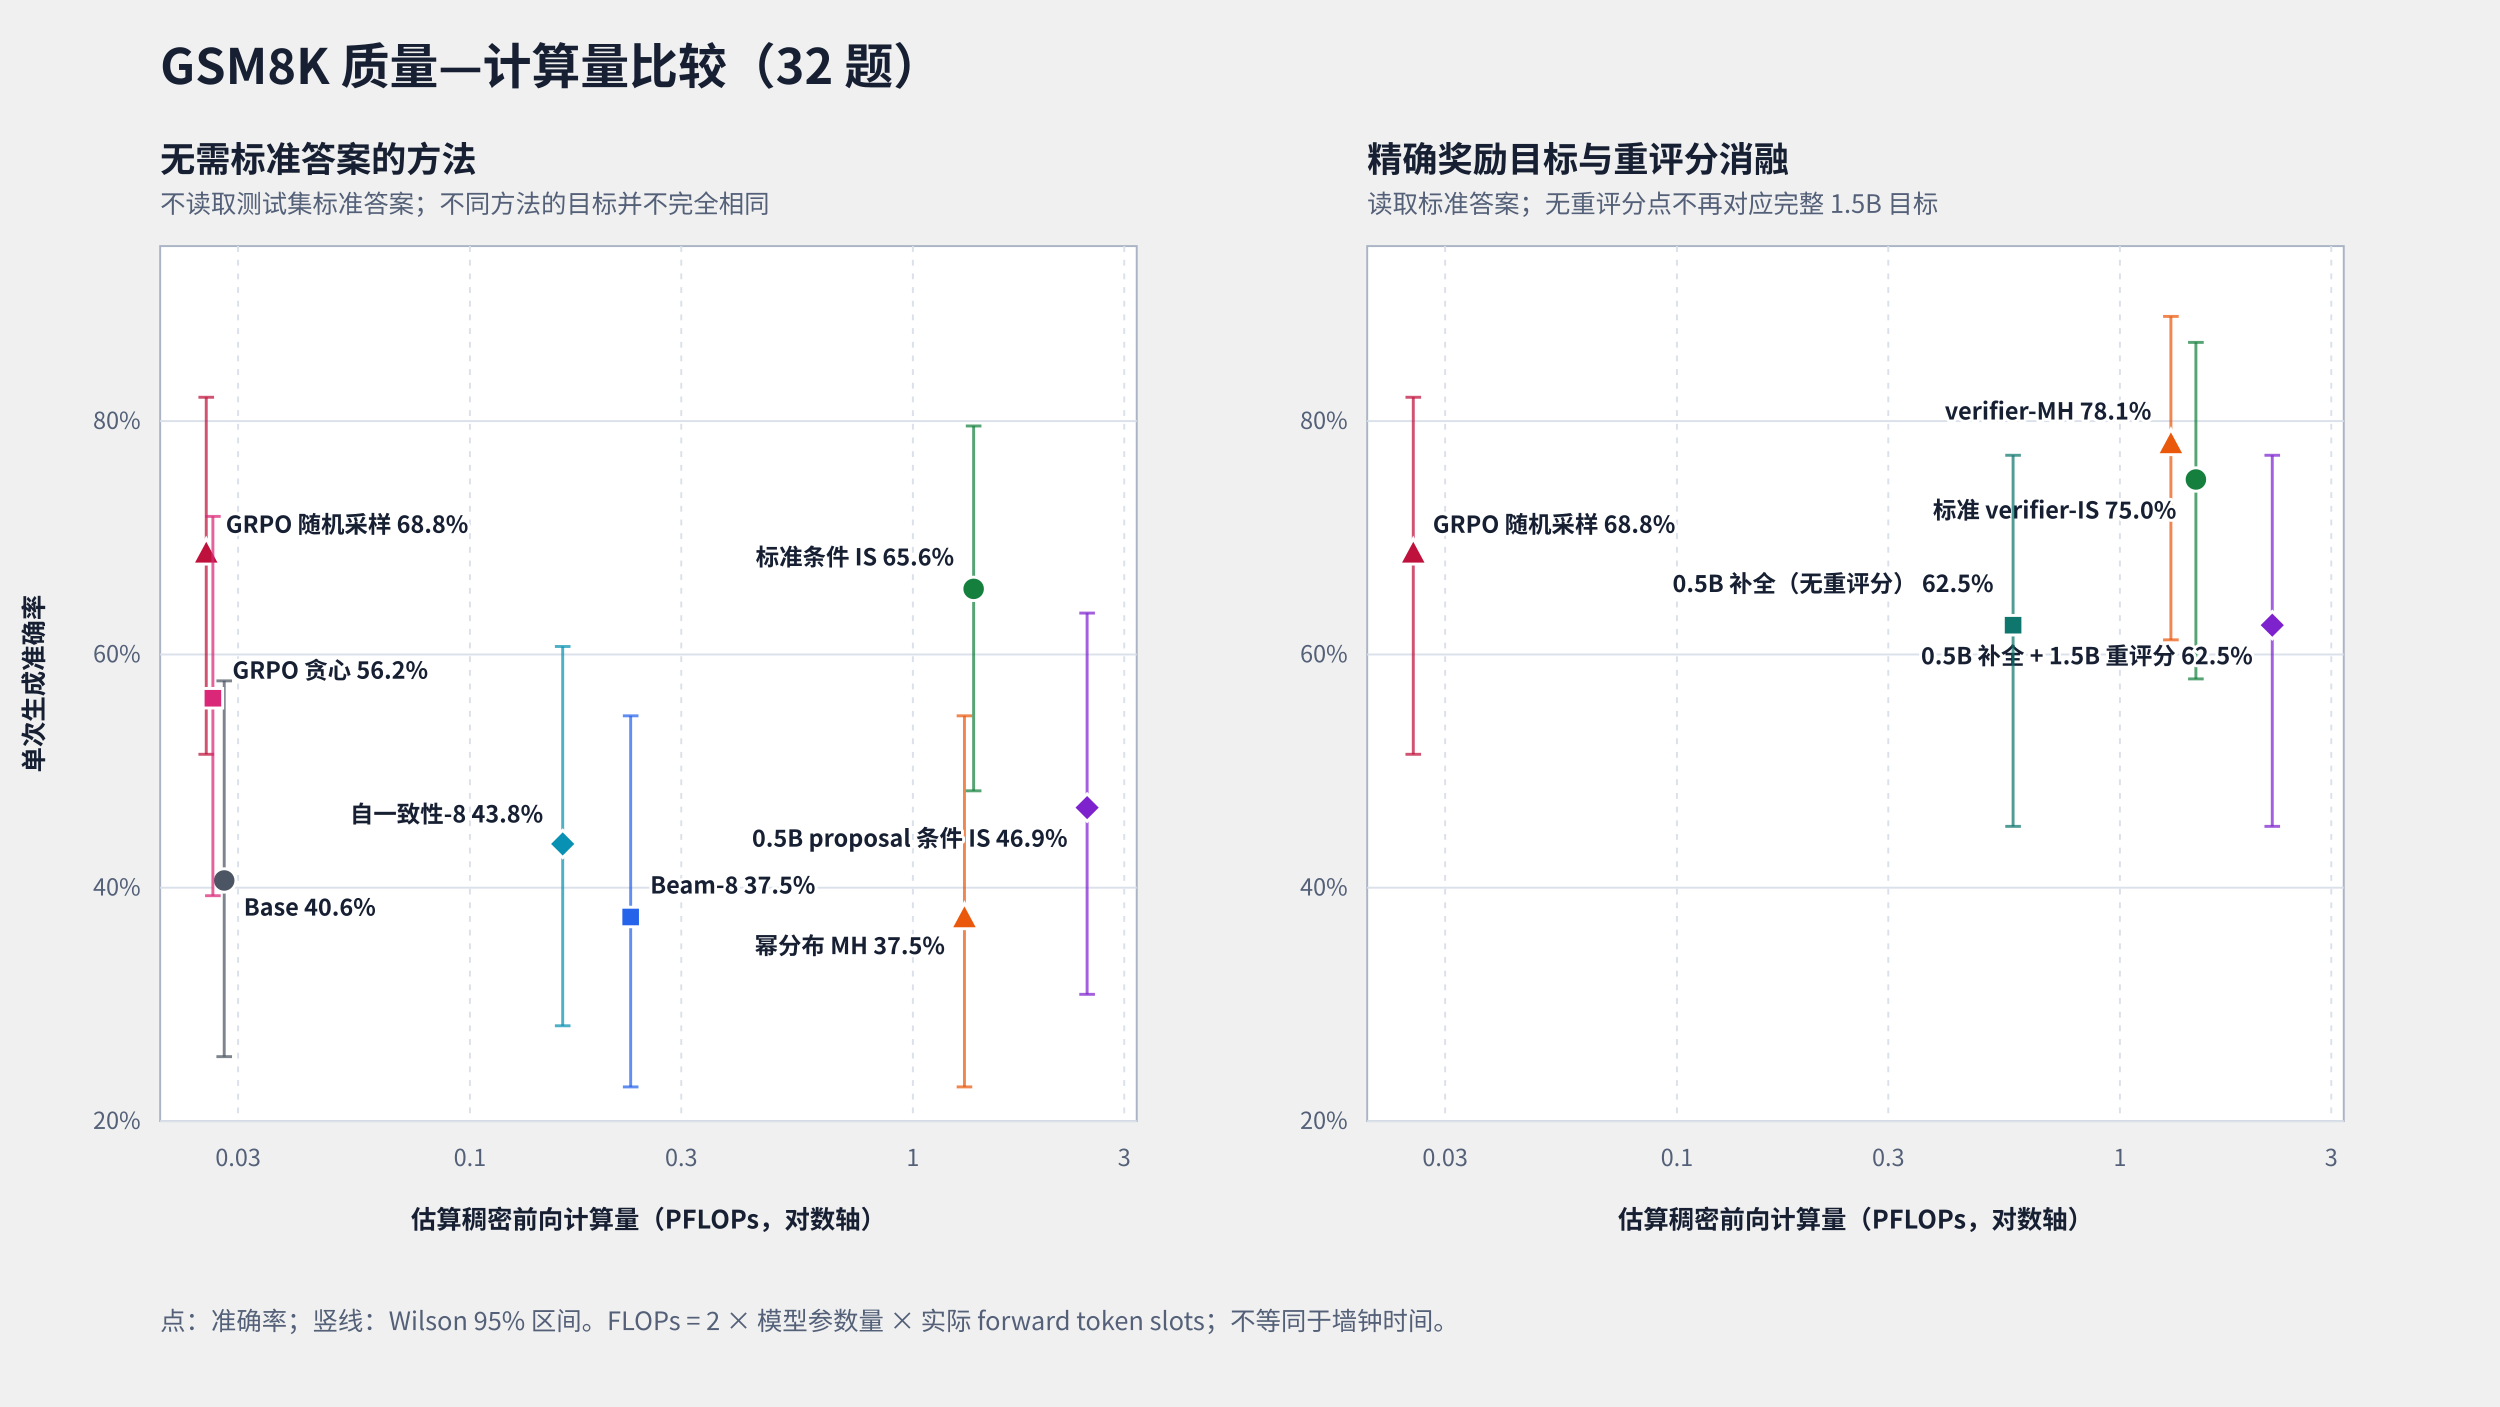
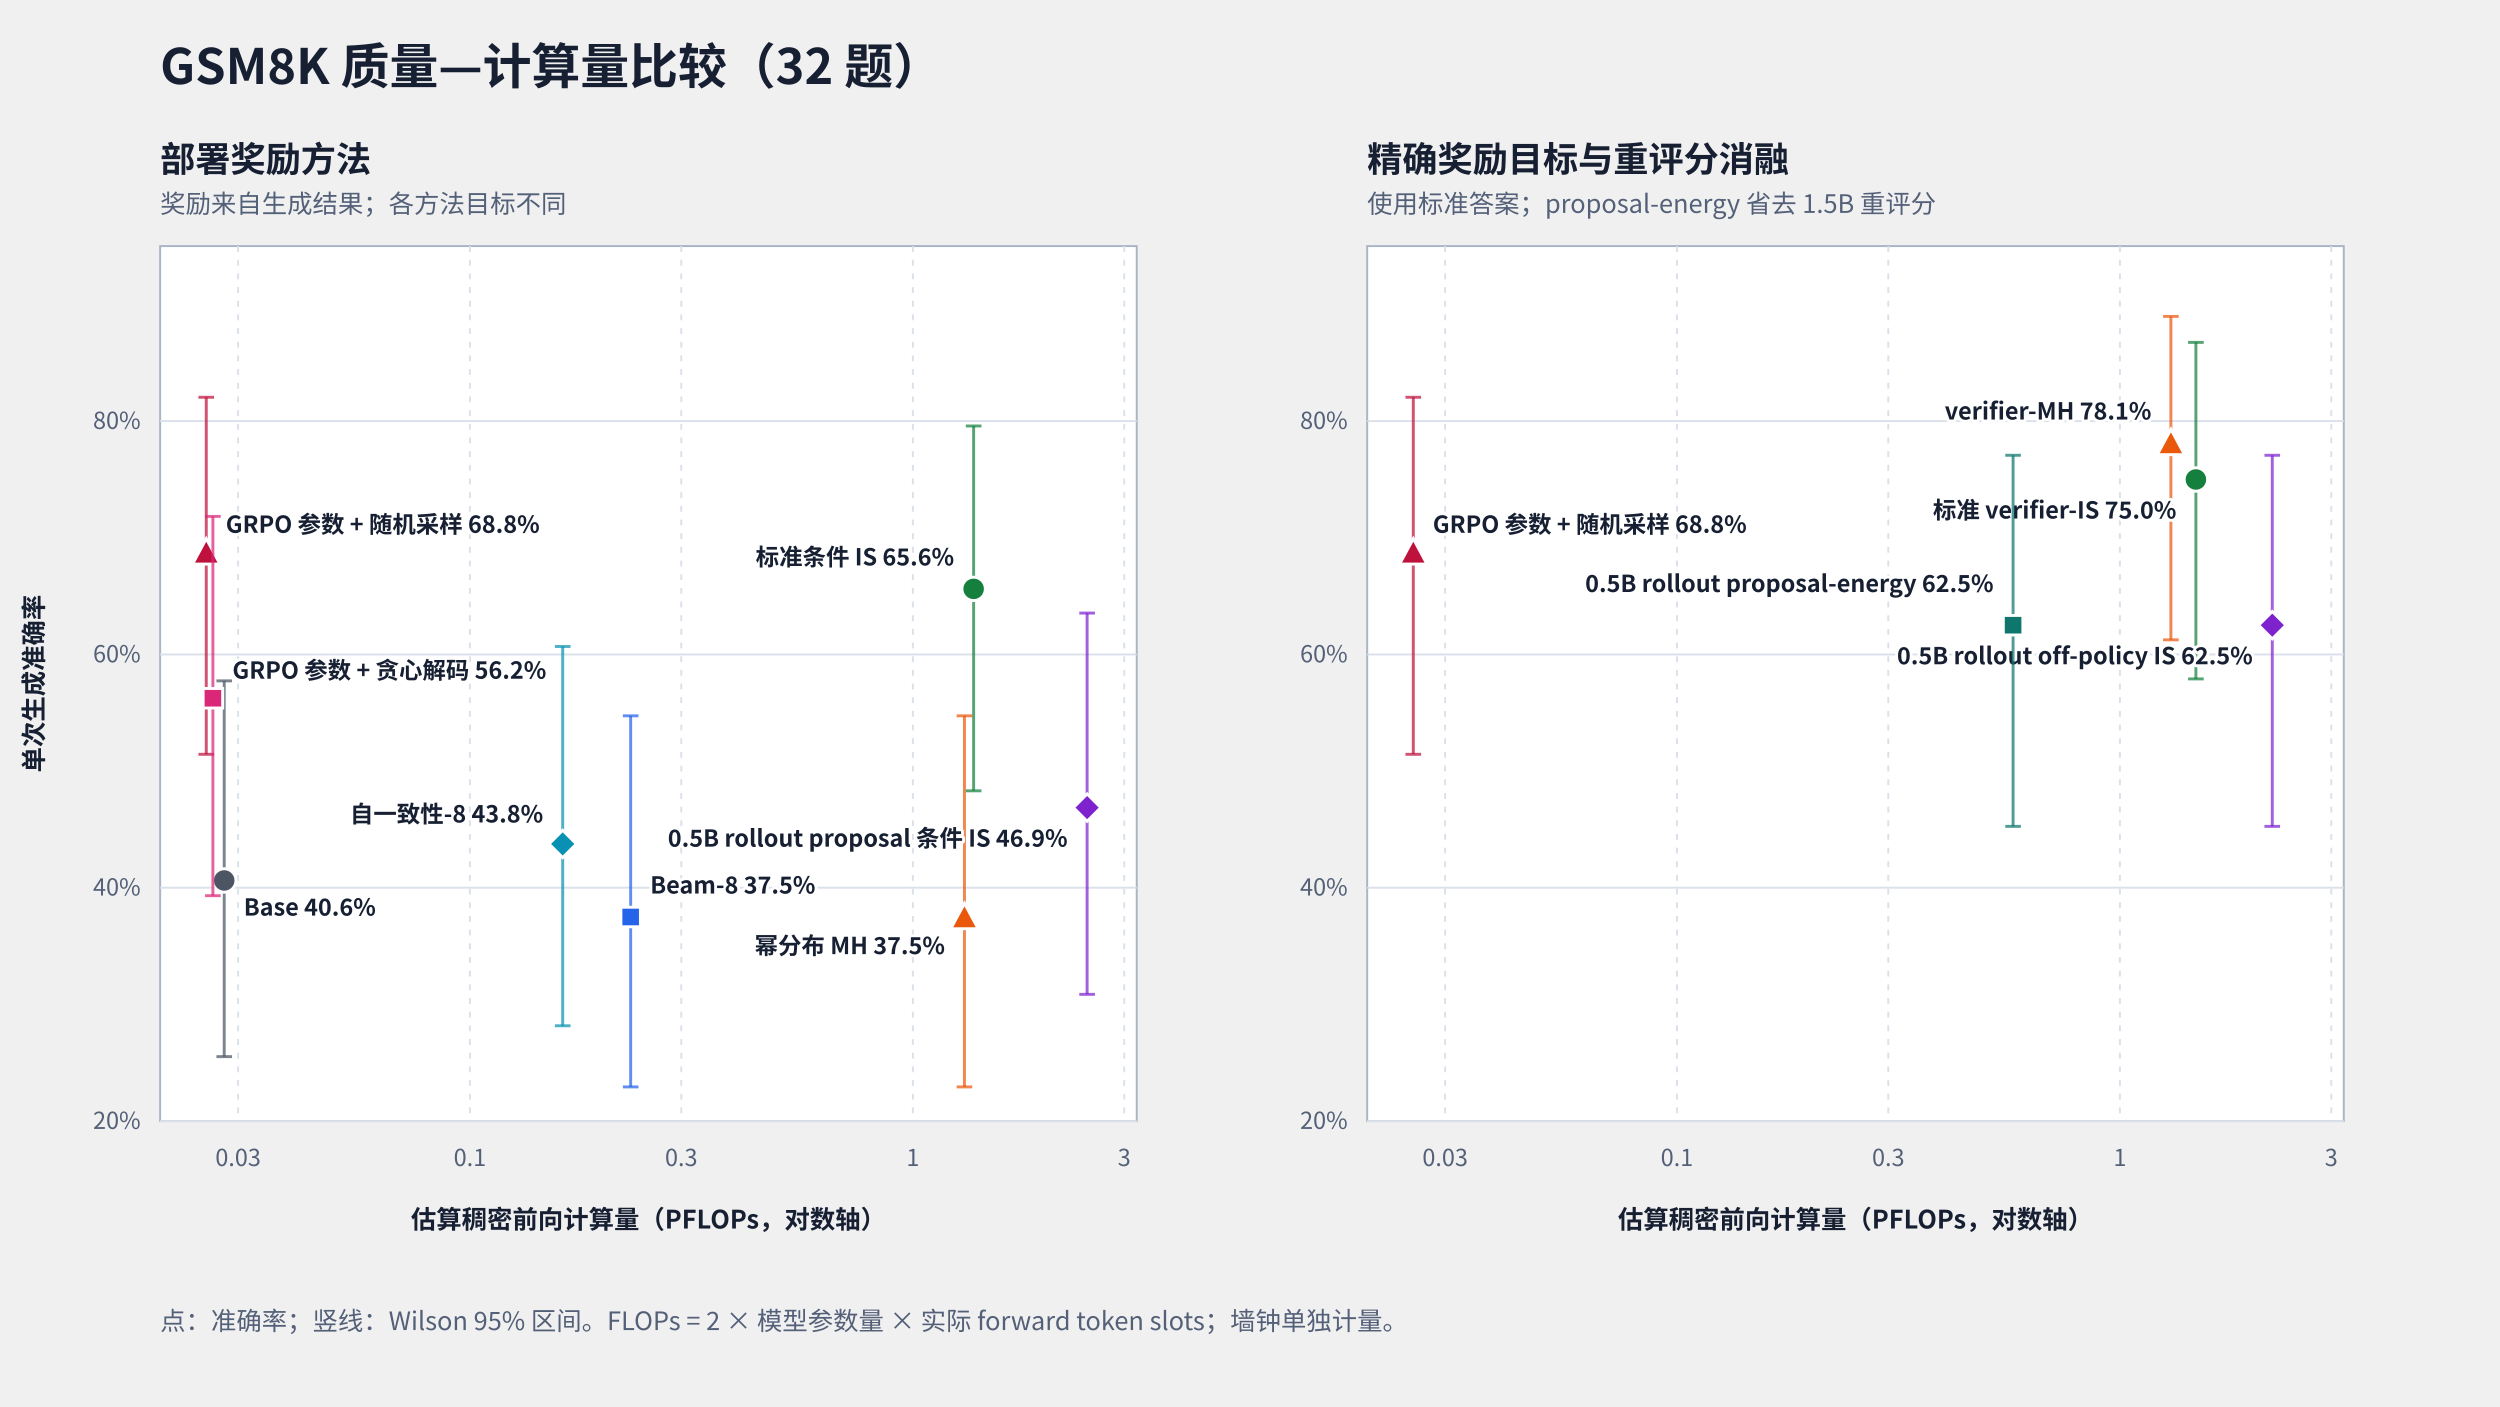
<svg xmlns="http://www.w3.org/2000/svg" width="1280" height="720" viewBox="0 0 1280 720" role="img" aria-labelledby="title desc">
  <style>
text { font-family: 'Noto Sans CJK SC', 'Microsoft YaHei', Arial, sans-serif; fill: #172033; }
.title { font-size: 25px; font-weight: 600; }
.panel-title { font-size: 18px; font-weight: 600; }
.panel-subtitle { font-size: 13px; fill: #536078; }
.frame { fill: #ffffff; stroke: #aab4c4; stroke-width: 1; }
.grid { stroke: #dbe1ea; stroke-width: 1; }
.grid.vertical { stroke-dasharray: 3 4; }
.tick { font-size: 12px; fill: #536078; }
.axis-title { font-size: 13px; font-weight: 600; }
.point-label { font-size: 12px; font-weight: 600; paint-order: stroke; stroke: #ffffff; stroke-width: 3px; stroke-linejoin: round; }
.error { stroke-width: 1.5; opacity: 0.72; }
.note { font-size: 13px; fill: #536078; }
</style>
  <text id="main-title" class="title" x="82" y="43">GSM8K 质量—计算量比较（32 题）</text>
-   <text class="panel-title" x="82" y="88">无需标准答案的方法</text>
-   <text class="panel-subtitle" x="82" y="109">不读取测试集标准答案；不同方法的目标并不完全相同</text>
+   <text class="panel-title" x="82" y="88">部署奖励方法</text>
+   <text class="panel-subtitle" x="82" y="109">奖励来自生成结果；各方法目标不同</text>
  <rect class="frame" x="82" y="126" width="500" height="448" />
  <line class="grid" x1="82" y1="574.0" x2="582" y2="574.0" />
  <text class="tick" x="72" y="578.0" text-anchor="end">20%</text>
  <line class="grid" x1="82" y1="454.5" x2="582" y2="454.5" />
  <text class="tick" x="72" y="458.5" text-anchor="end">40%</text>
  <line class="grid" x1="82" y1="335.1" x2="582" y2="335.1" />
  <text class="tick" x="72" y="339.1" text-anchor="end">60%</text>
  <line class="grid" x1="82" y1="215.6" x2="582" y2="215.6" />
  <text class="tick" x="72" y="219.6" text-anchor="end">80%</text>
  <line class="grid vertical" x1="121.9" y1="126" x2="121.9" y2="574" />
  <text class="tick" x="121.9" y="597" text-anchor="middle">0.03</text>
  <line class="grid vertical" x1="240.6" y1="126" x2="240.6" y2="574" />
  <text class="tick" x="240.6" y="597" text-anchor="middle">0.1</text>
  <line class="grid vertical" x1="348.8" y1="126" x2="348.8" y2="574" />
  <text class="tick" x="348.8" y="597" text-anchor="middle">0.3</text>
  <line class="grid vertical" x1="467.4" y1="126" x2="467.4" y2="574" />
  <text class="tick" x="467.4" y="597" text-anchor="middle">1</text>
  <line class="grid vertical" x1="575.6" y1="126" x2="575.6" y2="574" />
  <text class="tick" x="575.6" y="597" text-anchor="middle">3</text>
  <g aria-label="Base  40.6%, 0.0279 PFLOPs">
    <line class="error" x1="114.8" y1="348.6" x2="114.8" y2="541.0" stroke="#4b5563" />
    <line class="error" x1="110.8" y1="348.6" x2="118.8" y2="348.6" stroke="#4b5563" />
    <line class="error" x1="110.8" y1="541.0" x2="118.8" y2="541.0" stroke="#4b5563" />
    <circle cx="114.8" cy="450.8" r="6" fill="#4b5563" stroke="#ffffff" stroke-width="1.5" />
    <text class="point-label" x="124.8" y="468.8" text-anchor="start">Base  40.6%</text>
  </g>
  <g aria-label="Beam-8  37.5%, 0.2306 PFLOPs">
    <line class="error" x1="322.9" y1="366.5" x2="322.9" y2="556.5" stroke="#2563eb" />
    <line class="error" x1="318.9" y1="366.5" x2="326.9" y2="366.5" stroke="#2563eb" />
    <line class="error" x1="318.9" y1="556.5" x2="326.9" y2="556.5" stroke="#2563eb" />
    <rect x="317.9" y="464.5" width="10" height="10" fill="#2563eb" stroke="#ffffff" stroke-width="1.5" />
    <text class="point-label" x="332.9" y="457.5" text-anchor="start">Beam-8  37.5%</text>
  </g>
  <g aria-label="自一致性-8  43.8%, 0.1621 PFLOPs">
    <line class="error" x1="288.1" y1="331.0" x2="288.1" y2="525.2" stroke="#0891b2" />
    <line class="error" x1="284.1" y1="331.0" x2="292.1" y2="331.0" stroke="#0891b2" />
    <line class="error" x1="284.1" y1="525.2" x2="292.1" y2="525.2" stroke="#0891b2" />
    <polygon points="288.1,425.1 295.1,432.1 288.1,439.1 281.1,432.1" fill="#0891b2" stroke="#ffffff" stroke-width="1.5" />
    <text class="point-label" x="278.1" y="421.1" text-anchor="end">自一致性-8  43.8%</text>
  </g>
  <g aria-label="幂分布 MH  37.5%, 1.3077 PFLOPs">
    <line class="error" x1="493.8" y1="366.5" x2="493.8" y2="556.5" stroke="#ea580c" />
    <line class="error" x1="489.8" y1="366.5" x2="497.8" y2="366.5" stroke="#ea580c" />
    <line class="error" x1="489.8" y1="556.5" x2="497.8" y2="556.5" stroke="#ea580c" />
    <polygon points="493.8,462.5 500.8,475.5 486.8,475.5" fill="#ea580c" stroke="#ffffff" stroke-width="1.5" />
    <text class="point-label" x="483.8" y="488.5" text-anchor="end">幂分布 MH  37.5%</text>
  </g>
  <g aria-label="标准条件 IS  65.6%, 1.3706 PFLOPs">
    <line class="error" x1="498.5" y1="218.1" x2="498.5" y2="404.9" stroke="#15803d" />
    <line class="error" x1="494.5" y1="218.1" x2="502.5" y2="218.1" stroke="#15803d" />
    <line class="error" x1="494.5" y1="404.9" x2="502.5" y2="404.9" stroke="#15803d" />
    <circle cx="498.5" cy="301.5" r="6" fill="#15803d" stroke="#ffffff" stroke-width="1.5" />
    <text class="point-label" x="488.5" y="289.5" text-anchor="end">标准条件 IS  65.6%</text>
  </g>
-   <g aria-label="0.5B proposal 条件 IS  46.9%, 2.4724 PFLOPs">
+   <g aria-label="0.5B rollout proposal 条件 IS  46.9%, 2.4724 PFLOPs">
    <line class="error" x1="556.6" y1="313.9" x2="556.6" y2="509.1" stroke="#7e22ce" />
    <line class="error" x1="552.6" y1="313.9" x2="560.6" y2="313.9" stroke="#7e22ce" />
    <line class="error" x1="552.6" y1="509.1" x2="560.6" y2="509.1" stroke="#7e22ce" />
    <polygon points="556.6,406.5 563.6,413.5 556.6,420.5 549.6,413.5" fill="#7e22ce" stroke="#ffffff" stroke-width="1.5" />
-     <text class="point-label" x="546.6" y="433.5" text-anchor="end">0.5B proposal 条件 IS  46.9%</text>
+     <text class="point-label" x="546.6" y="433.5" text-anchor="end">0.5B rollout proposal 条件 IS  46.9%</text>
  </g>
-   <g aria-label="GRPO 随机采样  68.8%, 0.0254 PFLOPs">
+   <g aria-label="GRPO 参数 + 随机采样  68.8%, 0.0254 PFLOPs">
    <line class="error" x1="105.6" y1="203.4" x2="105.6" y2="386.2" stroke="#be123c" />
    <line class="error" x1="101.6" y1="203.4" x2="109.6" y2="203.4" stroke="#be123c" />
    <line class="error" x1="101.6" y1="386.2" x2="109.6" y2="386.2" stroke="#be123c" />
    <polygon points="105.6,275.8 112.6,288.8 98.6,288.8" fill="#be123c" stroke="#ffffff" stroke-width="1.5" />
-     <text class="point-label" x="115.6" y="272.8" text-anchor="start">GRPO 随机采样  68.8%</text>
+     <text class="point-label" x="115.6" y="272.8" text-anchor="start">GRPO 参数 + 随机采样  68.8%</text>
  </g>
-   <g aria-label="GRPO 贪心  56.2%, 0.0263 PFLOPs">
+   <g aria-label="GRPO 参数 + 贪心解码  56.2%, 0.0263 PFLOPs">
    <line class="error" x1="109.0" y1="264.4" x2="109.0" y2="458.6" stroke="#db2777" />
    <line class="error" x1="105.0" y1="264.4" x2="113.0" y2="264.4" stroke="#db2777" />
    <line class="error" x1="105.0" y1="458.6" x2="113.0" y2="458.6" stroke="#db2777" />
    <rect x="104.0" y="352.5" width="10" height="10" fill="#db2777" stroke="#ffffff" stroke-width="1.5" />
-     <text class="point-label" x="119.0" y="347.5" text-anchor="start">GRPO 贪心  56.2%</text>
+     <text class="point-label" x="119.0" y="347.5" text-anchor="start">GRPO 参数 + 贪心解码  56.2%</text>
  </g>
  <text class="axis-title" x="332.0" y="629" text-anchor="middle">估算稠密前向计算量（PFLOPs，对数轴）</text>
  <text class="panel-title" x="700" y="88">精确奖励目标与重评分消融</text>
-   <text class="panel-subtitle" x="700" y="109">读取标准答案；无重评分点不再对应完整 1.5B 目标</text>
+   <text class="panel-subtitle" x="700" y="109">使用标准答案；proposal-energy 省去 1.5B 重评分</text>
  <rect class="frame" x="700" y="126" width="500" height="448" />
  <line class="grid" x1="700" y1="574.0" x2="1200" y2="574.0" />
  <text class="tick" x="690" y="578.0" text-anchor="end">20%</text>
  <line class="grid" x1="700" y1="454.5" x2="1200" y2="454.5" />
  <text class="tick" x="690" y="458.5" text-anchor="end">40%</text>
  <line class="grid" x1="700" y1="335.1" x2="1200" y2="335.1" />
  <text class="tick" x="690" y="339.1" text-anchor="end">60%</text>
  <line class="grid" x1="700" y1="215.6" x2="1200" y2="215.6" />
  <text class="tick" x="690" y="219.6" text-anchor="end">80%</text>
  <line class="grid vertical" x1="739.9" y1="126" x2="739.9" y2="574" />
  <text class="tick" x="739.9" y="597" text-anchor="middle">0.03</text>
  <line class="grid vertical" x1="858.6" y1="126" x2="858.6" y2="574" />
  <text class="tick" x="858.6" y="597" text-anchor="middle">0.1</text>
  <line class="grid vertical" x1="966.8" y1="126" x2="966.8" y2="574" />
  <text class="tick" x="966.8" y="597" text-anchor="middle">0.3</text>
  <line class="grid vertical" x1="1085.4" y1="126" x2="1085.4" y2="574" />
  <text class="tick" x="1085.4" y="597" text-anchor="middle">1</text>
  <line class="grid vertical" x1="1193.6" y1="126" x2="1193.6" y2="574" />
  <text class="tick" x="1193.6" y="597" text-anchor="middle">3</text>
  <g aria-label="verifier-MH  78.1%, 1.3028 PFLOPs">
    <line class="error" x1="1111.5" y1="162.0" x2="1111.5" y2="327.6" stroke="#ea580c" />
    <line class="error" x1="1107.5" y1="162.0" x2="1115.5" y2="162.0" stroke="#ea580c" />
    <line class="error" x1="1107.5" y1="327.6" x2="1115.5" y2="327.6" stroke="#ea580c" />
    <polygon points="1111.5,219.8 1118.5,232.8 1104.5,232.8" fill="#ea580c" stroke="#ffffff" stroke-width="1.5" />
    <text class="point-label" x="1101.5" y="214.8" text-anchor="end">verifier-MH  78.1%</text>
  </g>
  <g aria-label="标准 verifier-IS  75.0%, 1.4839 PFLOPs">
    <line class="error" x1="1124.3" y1="175.3" x2="1124.3" y2="347.6" stroke="#15803d" />
    <line class="error" x1="1120.3" y1="175.3" x2="1128.3" y2="175.3" stroke="#15803d" />
    <line class="error" x1="1120.3" y1="347.6" x2="1128.3" y2="347.6" stroke="#15803d" />
    <circle cx="1124.3" cy="245.5" r="6" fill="#15803d" stroke="#ffffff" stroke-width="1.5" />
    <text class="point-label" x="1114.3" y="265.5" text-anchor="end">标准 verifier-IS  75.0%</text>
  </g>
-   <g aria-label="0.5B 补全 + 1.5B 重评分  62.5%, 2.2077 PFLOPs">
+   <g aria-label="0.5B rollout off-policy IS  62.5%, 2.2077 PFLOPs">
    <line class="error" x1="1163.4" y1="233.1" x2="1163.4" y2="423.1" stroke="#7e22ce" />
    <line class="error" x1="1159.4" y1="233.1" x2="1167.4" y2="233.1" stroke="#7e22ce" />
    <line class="error" x1="1159.4" y1="423.1" x2="1167.4" y2="423.1" stroke="#7e22ce" />
    <polygon points="1163.4,313.1 1170.4,320.1 1163.4,327.1 1156.4,320.1" fill="#7e22ce" stroke="#ffffff" stroke-width="1.5" />
-     <text class="point-label" x="1153.4" y="340.1" text-anchor="end">0.5B 补全 + 1.5B 重评分  62.5%</text>
+     <text class="point-label" x="1153.4" y="340.1" text-anchor="end">0.5B rollout off-policy IS  62.5%</text>
  </g>
-   <g aria-label="GRPO 随机采样  68.8%, 0.0254 PFLOPs">
+   <g aria-label="GRPO 参数 + 随机采样  68.8%, 0.0254 PFLOPs">
    <line class="error" x1="723.6" y1="203.4" x2="723.6" y2="386.2" stroke="#be123c" />
    <line class="error" x1="719.6" y1="203.4" x2="727.6" y2="203.4" stroke="#be123c" />
    <line class="error" x1="719.6" y1="386.2" x2="727.6" y2="386.2" stroke="#be123c" />
    <polygon points="723.6,275.8 730.6,288.8 716.6,288.8" fill="#be123c" stroke="#ffffff" stroke-width="1.5" />
-     <text class="point-label" x="733.6" y="272.8" text-anchor="start">GRPO 随机采样  68.8%</text>
+     <text class="point-label" x="733.6" y="272.8" text-anchor="start">GRPO 参数 + 随机采样  68.8%</text>
  </g>
-   <g aria-label="0.5B 补全（无重评分）  62.5%, 0.5740 PFLOPs">
+   <g aria-label="0.5B rollout proposal-energy  62.5%, 0.5740 PFLOPs">
    <line class="error" x1="1030.7" y1="233.1" x2="1030.7" y2="423.1" stroke="#0f766e" />
    <line class="error" x1="1026.7" y1="233.1" x2="1034.7" y2="233.1" stroke="#0f766e" />
    <line class="error" x1="1026.7" y1="423.1" x2="1034.7" y2="423.1" stroke="#0f766e" />
    <rect x="1025.7" y="315.1" width="10" height="10" fill="#0f766e" stroke="#ffffff" stroke-width="1.5" />
-     <text class="point-label" x="1020.7" y="303.1" text-anchor="end">0.5B 补全（无重评分）  62.5%</text>
+     <text class="point-label" x="1020.7" y="303.1" text-anchor="end">0.5B rollout proposal-energy  62.5%</text>
  </g>
  <text class="axis-title" x="950.0" y="629" text-anchor="middle">估算稠密前向计算量（PFLOPs，对数轴）</text>
  <text class="axis-title" x="22" y="350.0" text-anchor="middle" transform="rotate(-90 22 350.0)">单次生成准确率</text>
-   <text class="note" x="82" y="681">点：准确率；竖线：Wilson 95% 区间。FLOPs = 2 × 模型参数量 × 实际 forward token slots；不等同于墙钟时间。</text>
+   <text class="note" x="82" y="681">点：准确率；竖线：Wilson 95% 区间。FLOPs = 2 × 模型参数量 × 实际 forward token slots；墙钟单独计量。</text>
</svg>
